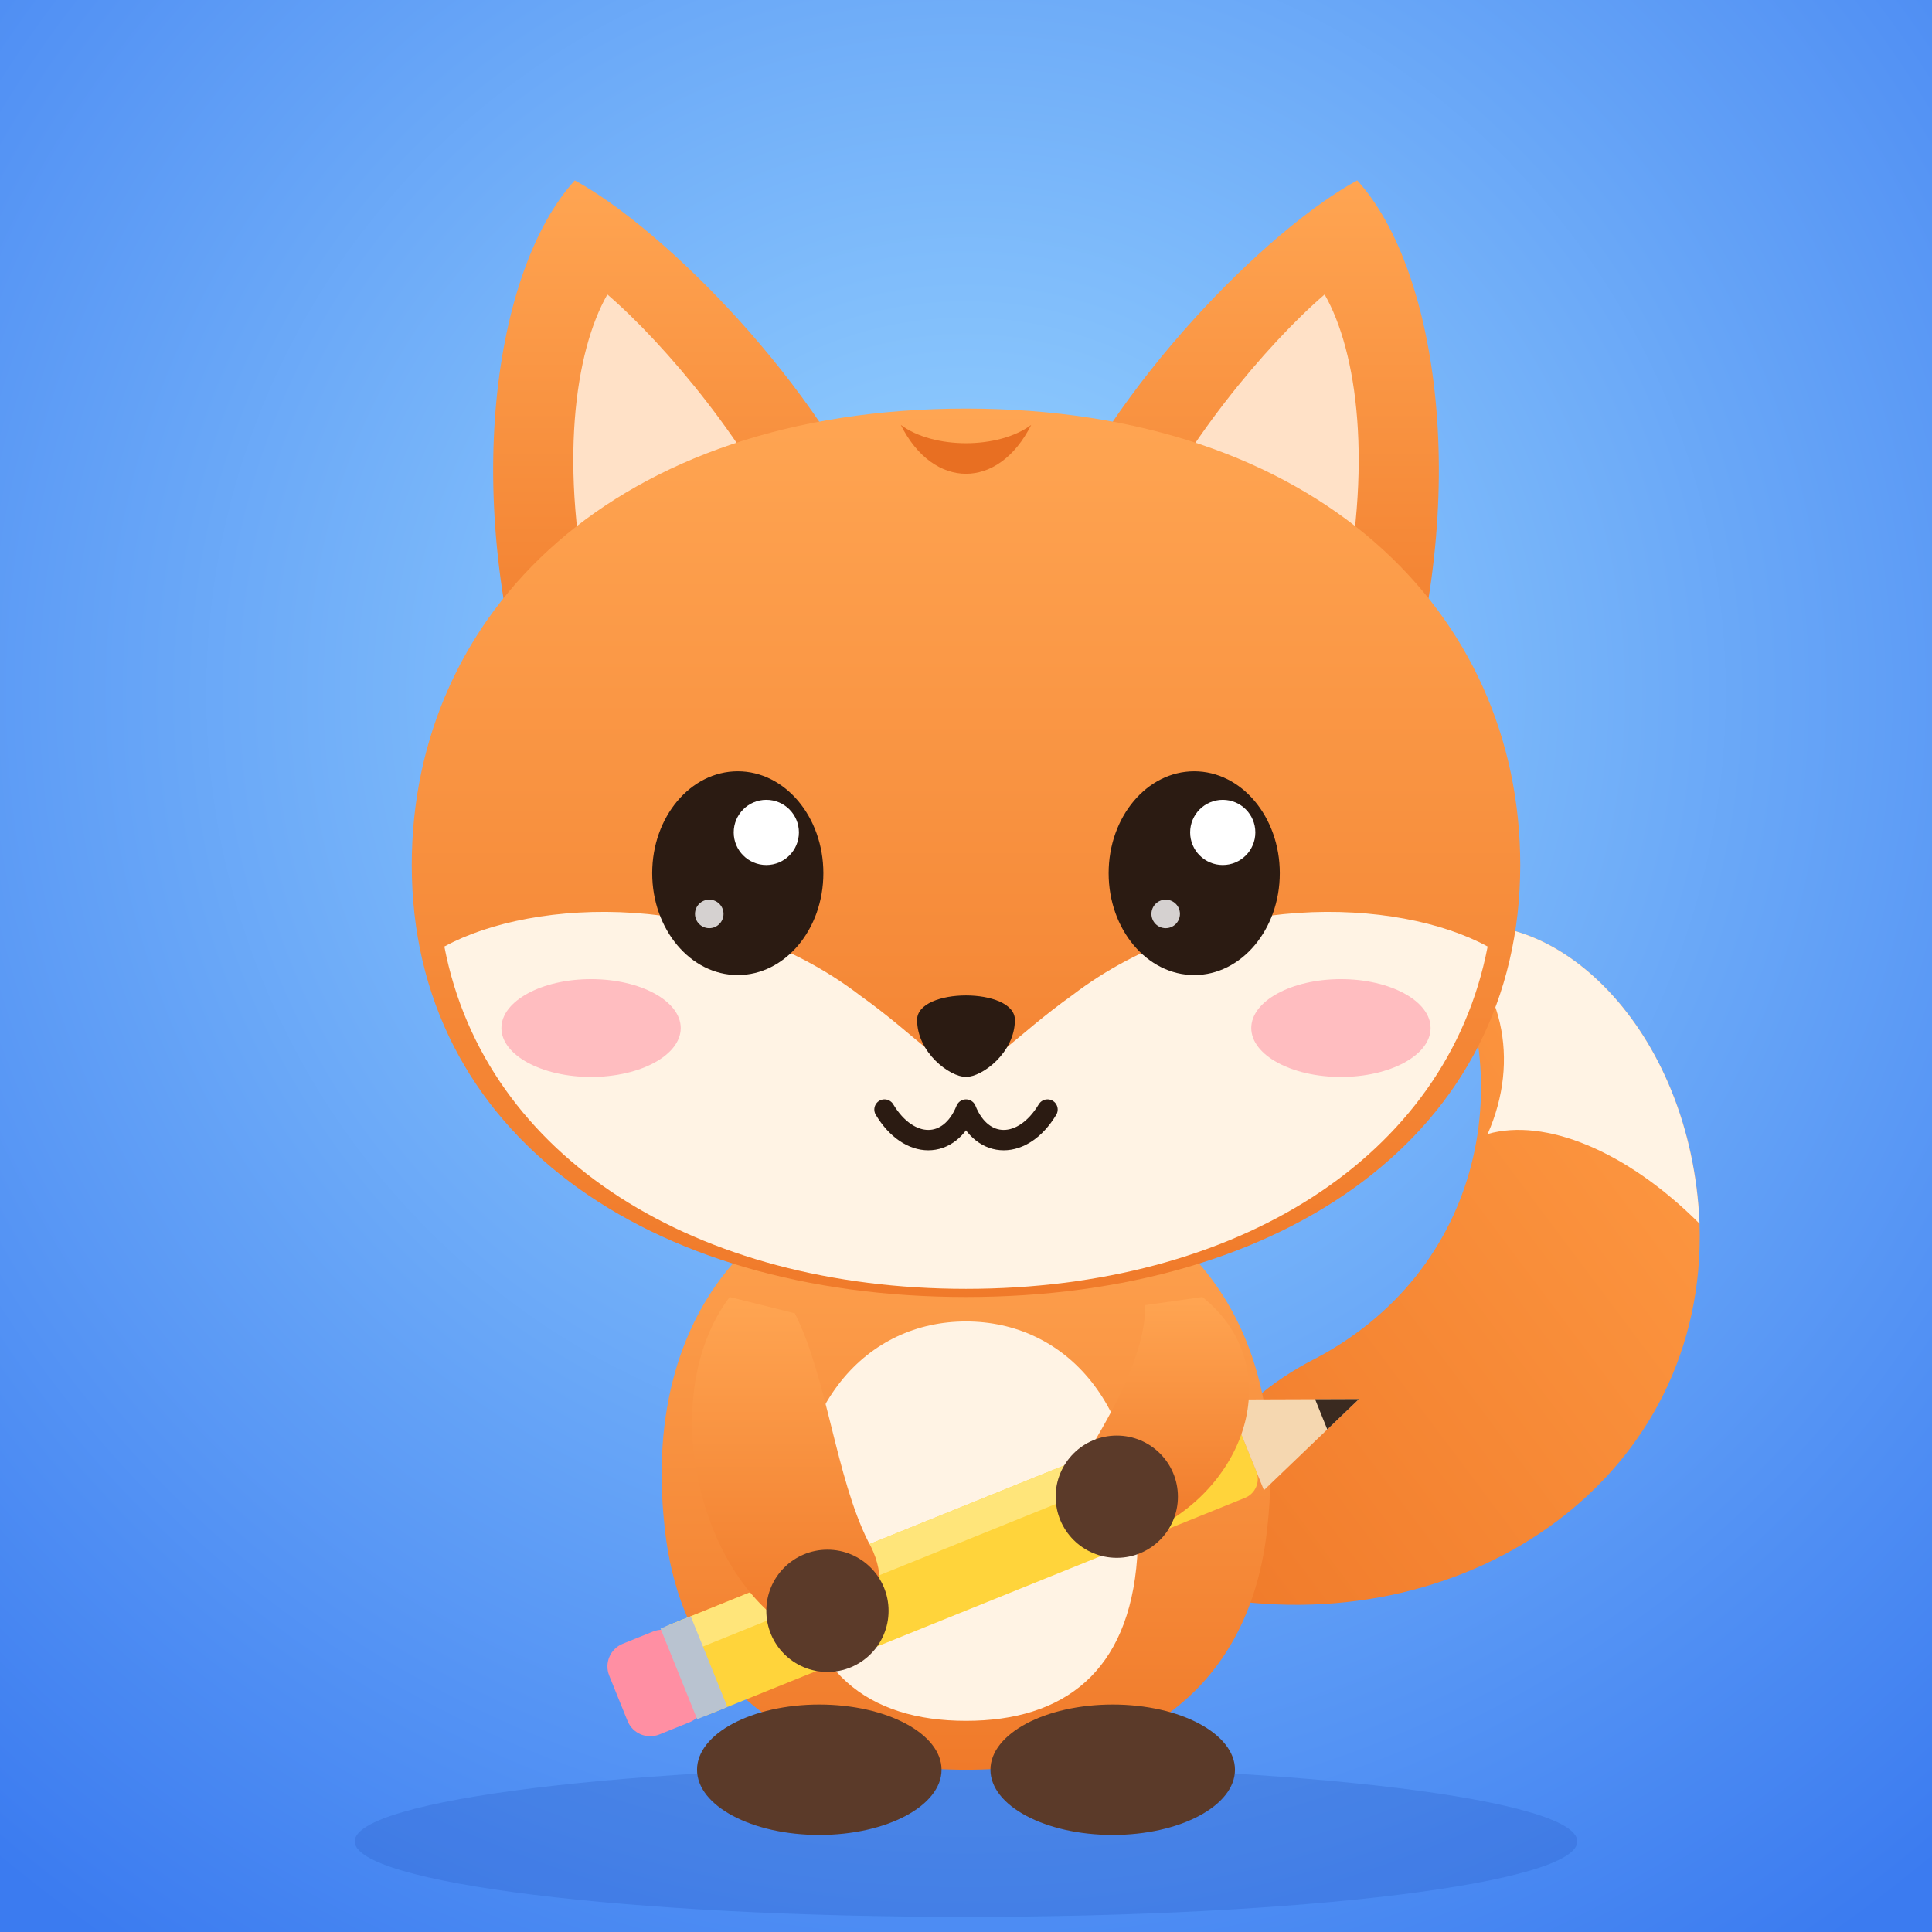
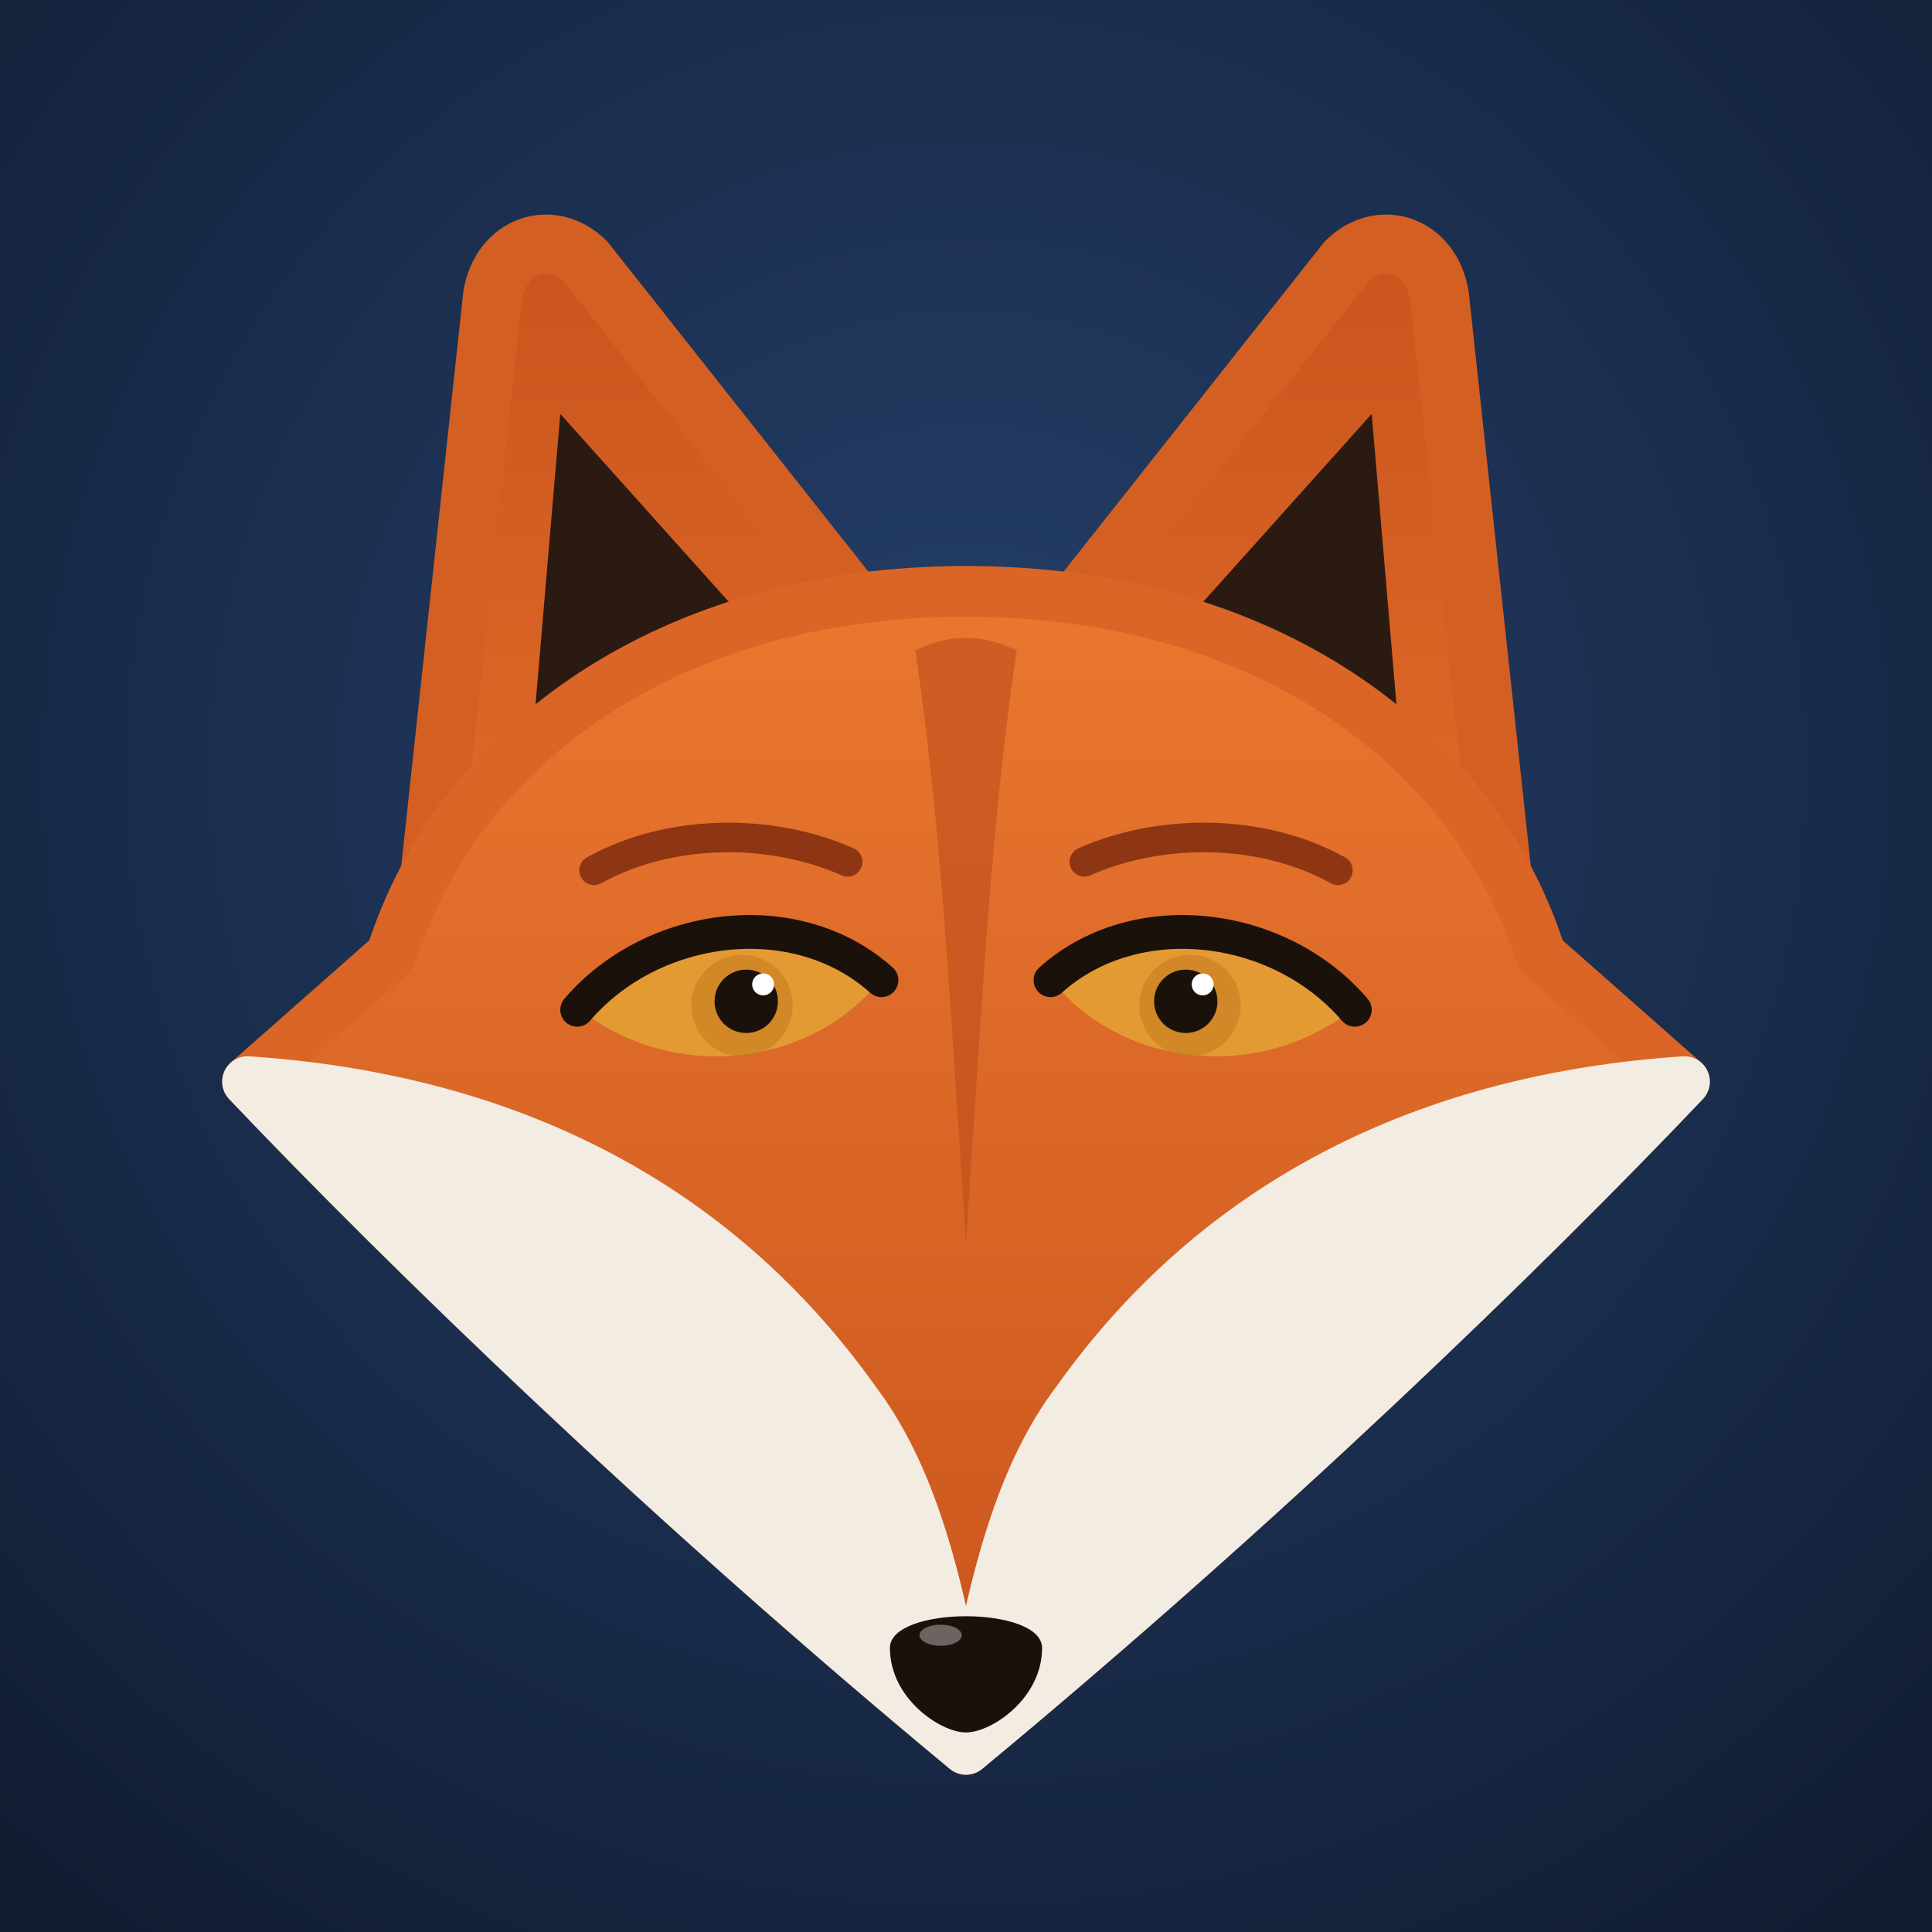
<svg xmlns="http://www.w3.org/2000/svg" viewBox="0 0 512 512">
  <defs>
-     <radialGradient id="bg" cx="0.5" cy="0.36" r="0.78">
-       <stop offset="0" stop-color="#9AD6FF" />
-       <stop offset="1" stop-color="#3B7BF0" />
+     <radialGradient id="bg" cx="0.5" cy="0.4" r="0.8">
+       <stop offset="0" stop-color="#25406B" />
+       <stop offset="1" stop-color="#0F1A2E" />
    </radialGradient>
    <linearGradient id="fur" x1="0" y1="0" x2="0" y2="1">
-       <stop offset="0" stop-color="#FFA552" />
-       <stop offset="1" stop-color="#F07A2A" />
+       <stop offset="0" stop-color="#E9772F" />
+       <stop offset="1" stop-color="#C9541D" />
    </linearGradient>
-     <linearGradient id="tailFur" x1="0" y1="1" x2="1" y2="0">
-       <stop offset="0" stop-color="#F07A2A" />
-       <stop offset="1" stop-color="#FF9C45" />
+     <linearGradient id="earFur" x1="0" y1="0" x2="0" y2="1">
+       <stop offset="0" stop-color="#C9541D" />
+       <stop offset="1" stop-color="#E26C29" />
+     </linearGradient>
+     <linearGradient id="hoodie" x1="0" y1="0" x2="0" y2="1">
+       <stop offset="0" stop-color="#3A4558" />
+       <stop offset="1" stop-color="#262E3C" />
    </linearGradient>
  </defs>
  <rect width="512" height="512" fill="url(#bg)" />
-   <ellipse cx="256" cy="488" rx="162" ry="20" fill="#1E4FB8" opacity=".22" />
-   <g transform="translate(-20.48 -19.16) scale(1.08)">
-     <path d="M318 410 C 380 420, 438 380, 436 318 C 434 270, 400 238, 372 246 C 392 280, 384 330, 340 352 C 318 364, 304 384, 318 410 Z" fill="url(#tailFur)" />
-     <path d="M372 246 C 400 238, 434 270, 436 318 C 418 300, 398 292, 384 296 C 392 278, 388 258, 372 246 Z" fill="#FFF3E4" />
-     <path d="M182 392 C 176 336, 210 304, 256 304 C 302 304, 336 336, 330 392 C 326 432, 298 452, 256 452 C 214 452, 186 432, 182 392 Z" fill="url(#fur)" />
-     <path d="M214 400 C 212 362, 232 342, 256 342 C 280 342, 300 362, 298 400 C 296 428, 280 440, 256 440 C 232 440, 216 428, 214 400 Z" fill="#FFF3E4" />
-     <ellipse cx="220" cy="452" rx="30" ry="16" fill="#5B3A29" />
-     <ellipse cx="292" cy="452" rx="30" ry="16" fill="#5B3A29" />
-     <g transform="rotate(-22 256 400)">
-       <rect x="178" y="388" width="152" height="24" rx="5" fill="#FFD43B" />
-       <rect x="178" y="388" width="152" height="8" rx="4" fill="#FFE57A" />
-       <rect x="164" y="388" width="20" height="24" rx="6" fill="#FF8FA3" />
-       <rect x="180" y="388" width="8" height="24" fill="#B9C3D0" />
-       <path d="M330 388 L 360 400 L 330 412 Z" fill="#F5D7B0" />
-       <path d="M350 396 L 360 400 L 350 404 Z" fill="#3A2A20" />
-     </g>
-     <path d="M198 336 C 180 360, 190 404, 214 418 C 230 424, 240 410, 232 396 C 224 380, 222 356, 214 340 Z" fill="url(#fur)" />
-     <circle cx="222" cy="413" r="15" fill="#5B3A29" />
-     <path d="M314 336 C 334 352, 326 380, 304 392 C 290 398, 280 386, 286 374 C 292 364, 300 350, 300 338 Z" fill="url(#fur)" />
-     <circle cx="293" cy="385" r="15" fill="#5B3A29" />
-     <path d="M150 196 C 132 140, 140 84, 160 62 C 182 74, 220 112, 236 150 Z" fill="url(#fur)" />
-     <path d="M164 168 C 156 132, 160 104, 168 90 C 182 102, 204 128, 214 152 Z" fill="#FFE1C7" />
-     <path d="M362 196 C 380 140, 372 84, 352 62 C 330 74, 292 112, 276 150 Z" fill="url(#fur)" />
-     <path d="M348 168 C 356 132, 352 104, 344 90 C 330 102, 308 128, 298 152 Z" fill="#FFE1C7" />
-     <path d="M256 118 C 342 118, 392 168, 392 230 C 392 296, 334 336, 256 336 C 178 336, 120 296, 120 230 C 120 168, 170 118, 256 118 Z" fill="url(#fur)" />
-     <path d="M128 250 C 150 238, 196 236, 230 262 C 244 272, 250 280, 256 280 C 262 280, 268 272, 282 262 C 316 236, 362 238, 384 250 C 374 302, 322 334, 256 334 C 190 334, 138 302, 128 250 Z" fill="#FFF3E4" />
-     <path d="M240 122 C 248 138, 264 138, 272 122 C 264 128, 248 128, 240 122 Z" fill="#E86F22" />
-     <ellipse cx="200" cy="232" rx="21" ry="25" fill="#2B1B12" />
-     <ellipse cx="312" cy="232" rx="21" ry="25" fill="#2B1B12" />
-     <circle cx="207" cy="222" r="8" fill="#fff" />
-     <circle cx="319" cy="222" r="8" fill="#fff" />
-     <circle cx="193" cy="242" r="3.5" fill="#fff" opacity=".8" />
-     <circle cx="305" cy="242" r="3.5" fill="#fff" opacity=".8" />
-     <ellipse cx="164" cy="270" rx="22" ry="12" fill="#FF8FA3" opacity=".55" />
-     <ellipse cx="348" cy="270" rx="22" ry="12" fill="#FF8FA3" opacity=".55" />
-     <path d="M244 268 C 244 260, 268 260, 268 268 C 268 276, 260 282, 256 282 C 252 282, 244 276, 244 268 Z" fill="#2B1B12" />
-     <path d="M236 290 C 242 300, 252 300, 256 290 C 260 300, 270 300, 276 290" fill="none" stroke="#2B1B12" stroke-width="5" stroke-linecap="round" stroke-linejoin="round" />
+   <g transform="translate(-30.72 -6.80) scale(1.12)">
+     <path d="M128 224 L 144 76 C 146 64, 158 60, 166 68 L 234 154 Z" fill="url(#earFur)" stroke="#D45F22" stroke-width="14" stroke-linejoin="round" />
+     <path d="M384 224 L 368 76 C 366 64, 354 60, 346 68 L 278 154 Z" fill="url(#earFur)" stroke="#D45F22" stroke-width="14" stroke-linejoin="round" />
+     <path d="M152 198 L 160 104 L 212 162 Z" fill="#2A1A12" />
+     <path d="M360 198 L 352 104 L 300 162 Z" fill="#2A1A12" />
+     <path d="M156 196 C 168 176, 180 168, 196 166 C 184 178, 176 190, 172 204 Z" fill="#F3ECE2" opacity=".85" />
+     <path d="M356 196 C 344 176, 332 168, 316 166 C 328 178, 336 190, 340 204 Z" fill="#F3ECE2" opacity=".85" />
+     <path d="M256 146 C 326 146, 376 182, 392 232 L 426 262 C 388 302, 326 362, 256 420 C 186 362, 124 302, 86 262 L 120 232 C 136 182, 186 146, 256 146 Z" fill="url(#fur)" stroke="#DA6526" stroke-width="12" stroke-linejoin="round" />
+     <path d="M86 262 C 146 266, 196 290, 230 338 C 242 354, 250 378, 256 420 C 262 378, 270 354, 282 338 C 316 290, 366 266, 426 262 C 388 302, 326 362, 256 420 C 186 362, 124 302, 86 262 Z" fill="#F3ECE2" stroke="#F3ECE2" stroke-width="12" stroke-linejoin="round" />
+     <path d="M244 160 C 250 200, 252 240, 256 300 C 260 240, 262 200, 268 160 C 260 156, 252 156, 244 160 Z" fill="#B9491A" opacity=".55" />
+     <path d="M168 212 C 186 202, 210 202, 228 210" fill="none" stroke="#8E3613" stroke-width="7" stroke-linecap="round" />
+     <path d="M344 212 C 326 202, 302 202, 284 210" fill="none" stroke="#8E3613" stroke-width="7" stroke-linecap="round" />
+     <path d="M166 246 C 182 228, 214 224, 234 240 C 218 258, 188 262, 166 246 Z" fill="#E39A32" />
+     <circle cx="203" cy="244" r="12" fill="#C47A1C" opacity=".55" />
+     <circle cx="204" cy="243" r="7.5" fill="#1B110B" />
+     <circle cx="208" cy="239" r="2.6" fill="#fff" />
+     <path d="M164 245 C 182 224, 216 220, 236 238" fill="none" stroke="#1B110B" stroke-width="8" stroke-linecap="round" />
+     <path d="M346 246 C 330 228, 298 224, 278 240 C 294 258, 324 262, 346 246 Z" fill="#E39A32" />
+     <circle cx="309" cy="244" r="12" fill="#C47A1C" opacity=".55" />
+     <circle cx="308" cy="243" r="7.5" fill="#1B110B" />
+     <circle cx="312" cy="239" r="2.6" fill="#fff" />
+     <path d="M348 245 C 330 224, 296 220, 276 238" fill="none" stroke="#1B110B" stroke-width="8" stroke-linecap="round" />
+     <path d="M238 396 C 238 386, 274 386, 274 396 C 274 408, 262 416, 256 416 C 250 416, 238 408, 238 396 Z" fill="#1B110B" />
+     <ellipse cx="250" cy="393" rx="5" ry="2.5" fill="#fff" opacity=".35" />
  </g>
</svg>
